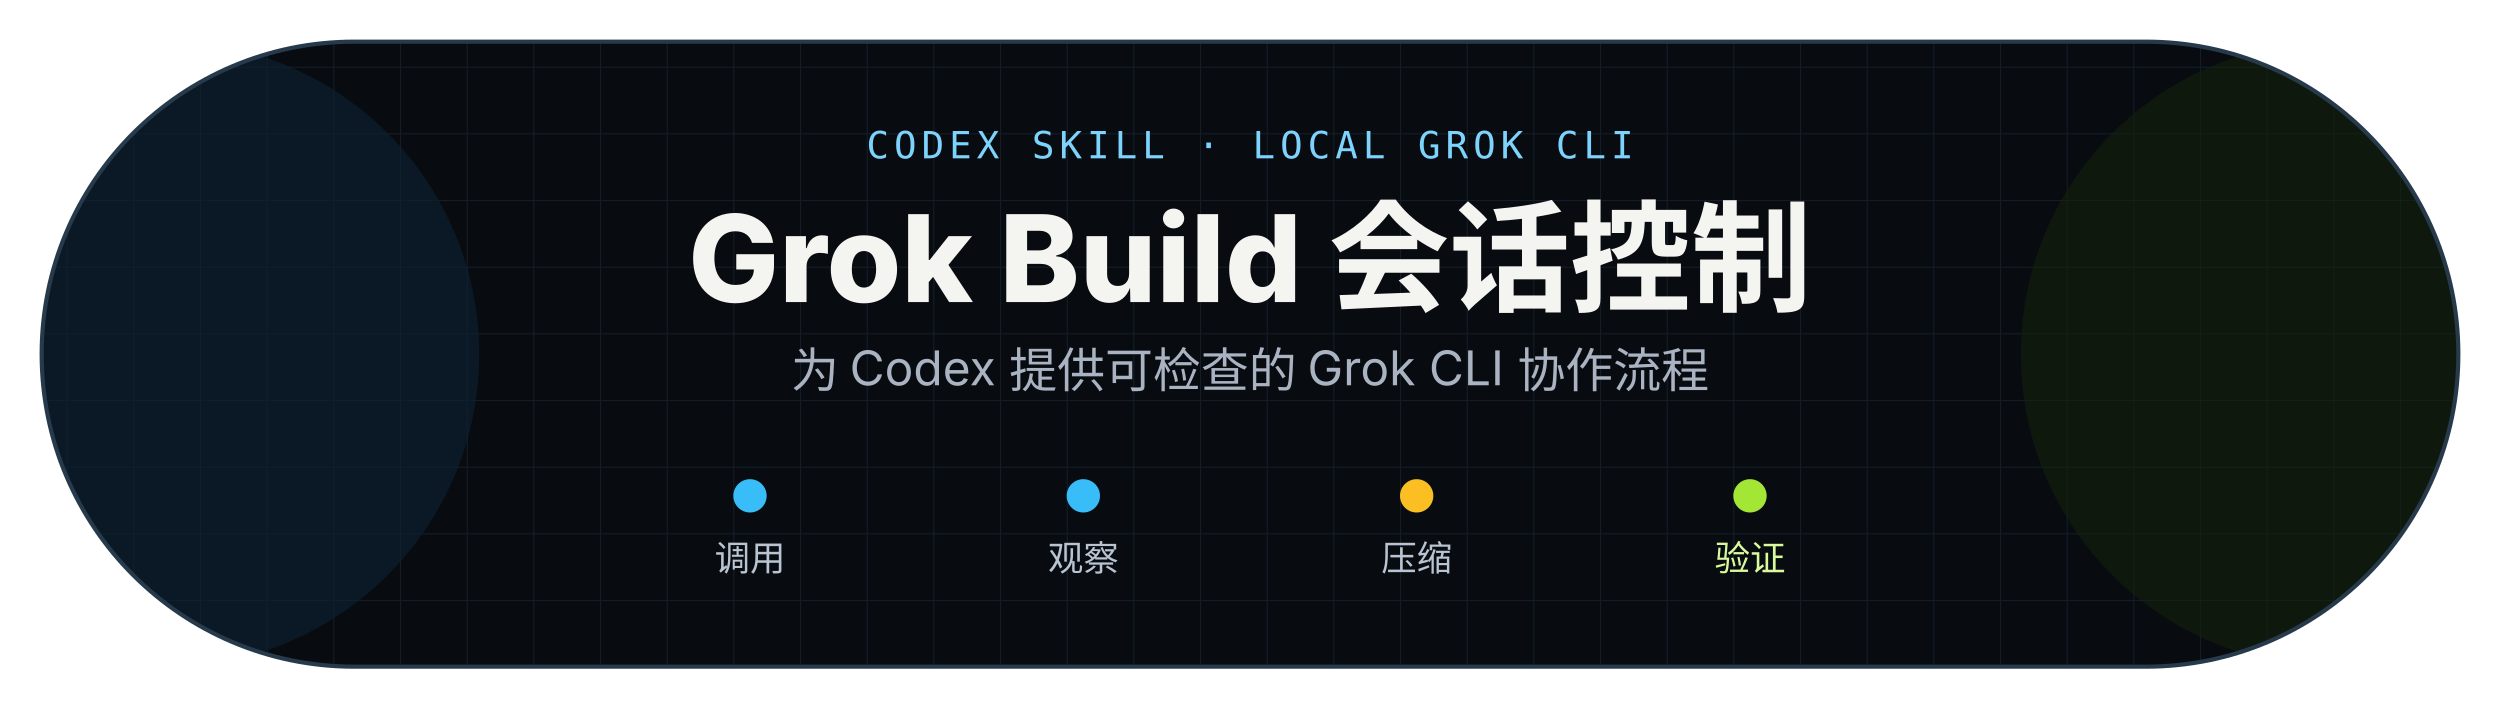
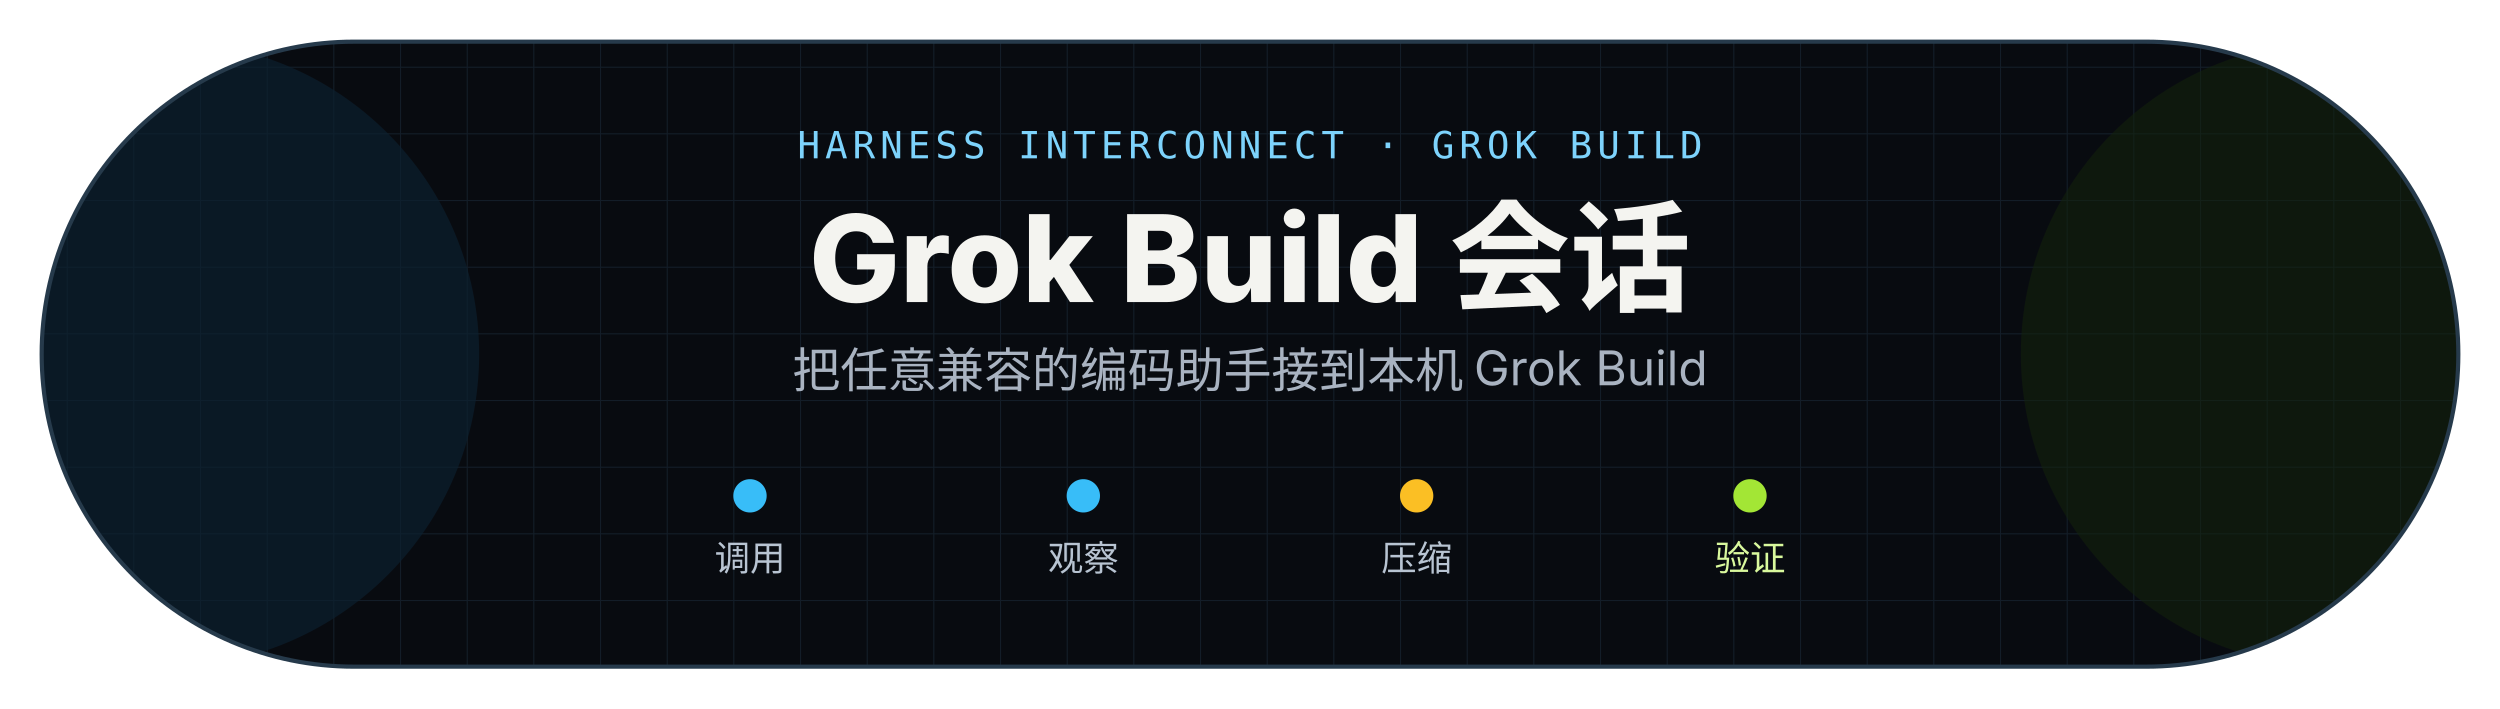
<svg xmlns="http://www.w3.org/2000/svg" width="1200" height="340" viewBox="0 0 1200 340" role="img" aria-labelledby="title desc">
  <defs>
    <clipPath id="capsule-clip">
      <rect x="20" y="20" width="1160" height="300" rx="150" />
    </clipPath>
    <pattern id="session-grid" width="32" height="32" patternUnits="userSpaceOnUse">
      <path d="M32 0H0V32" fill="none" stroke="#1B2A38" stroke-width="1" />
    </pattern>
    <linearGradient id="session-trace" x1="0" y1="0" x2="1" y2="0">
      <stop offset="0" stop-color="#38BDF8" />
      <stop offset="0.68" stop-color="#38BDF8" />
      <stop offset="1" stop-color="#A3E635" />
    </linearGradient>
  </defs>
  <g clip-path="url(#capsule-clip)">
    <rect x="20" y="20" width="1160" height="300" fill="#080B10" />
    <rect x="20" y="20" width="1160" height="300" fill="url(#session-grid)" opacity="0.58" />
    <circle cx="80" cy="170" r="150" fill="#0B2030" opacity="0.65" />
    <circle cx="1120" cy="170" r="150" fill="#13220B" opacity="0.55" />
  </g>
  <rect x="20" y="20" width="1160" height="300" rx="150" fill="none" stroke="#263A4B" stroke-width="2" />
-   <text x="600" y="76" fill="#7DD3FC" text-anchor="middle" font-family="ui-monospace, SFMono-Regular, Consolas, monospace" font-size="18" letter-spacing="2.4">CODEX SKILL · LOCAL GROK CLI</text>
-   <text x="600" y="145" fill="#F4F4F0" text-anchor="middle" font-family="-apple-system, BlinkMacSystemFont, Segoe UI, Microsoft YaHei, PingFang SC, sans-serif" font-size="58" font-weight="760">Grok Build 会话控制</text>
-   <text x="600" y="186" fill="#A9B3C1" text-anchor="middle" font-family="-apple-system, BlinkMacSystemFont, Segoe UI, Microsoft YaHei, PingFang SC, sans-serif" font-size="23">为 Codex 提供可检查的 Grok CLI 协作流程</text>
+   <text x="600" y="76" fill="#7DD3FC" text-anchor="middle" font-family="ui-monospace, SFMono-Regular, Consolas, monospace" font-size="18" letter-spacing="2.4">HARNESS INTERCONNECT · GROK BUILD</text>
+   <text x="600" y="145" fill="#F4F4F0" text-anchor="middle" font-family="-apple-system, BlinkMacSystemFont, Segoe UI, Microsoft YaHei, PingFang SC, sans-serif" font-size="58" font-weight="760">Grok Build 会话</text>
+   <text x="600" y="186" fill="#A9B3C1" text-anchor="middle" font-family="-apple-system, BlinkMacSystemFont, Segoe UI, Microsoft YaHei, PingFang SC, sans-serif" font-size="23">把任意兼容的编码助手接到本机 Grok Build</text>
  <path d="M360 238H840" stroke="url(#session-trace)" stroke-width="3" />
  <g font-family="ui-monospace, SFMono-Regular, Consolas, Microsoft YaHei, PingFang SC, monospace" font-size="17" text-anchor="middle">
    <circle cx="360" cy="238" r="8" fill="#38BDF8" />
    <text x="360" y="274" fill="#B8C4D2">调用</text>
    <circle cx="520" cy="238" r="8" fill="#38BDF8" />
    <text x="520" y="274" fill="#B8C4D2">观察</text>
    <circle cx="680" cy="238" r="8" fill="#FBBF24" />
    <text x="680" y="274" fill="#B8C4D2">压缩</text>
    <circle cx="840" cy="238" r="8" fill="#A3E635" />
    <text x="840" y="274" fill="#D9F99D">验证</text>
  </g>
</svg>
